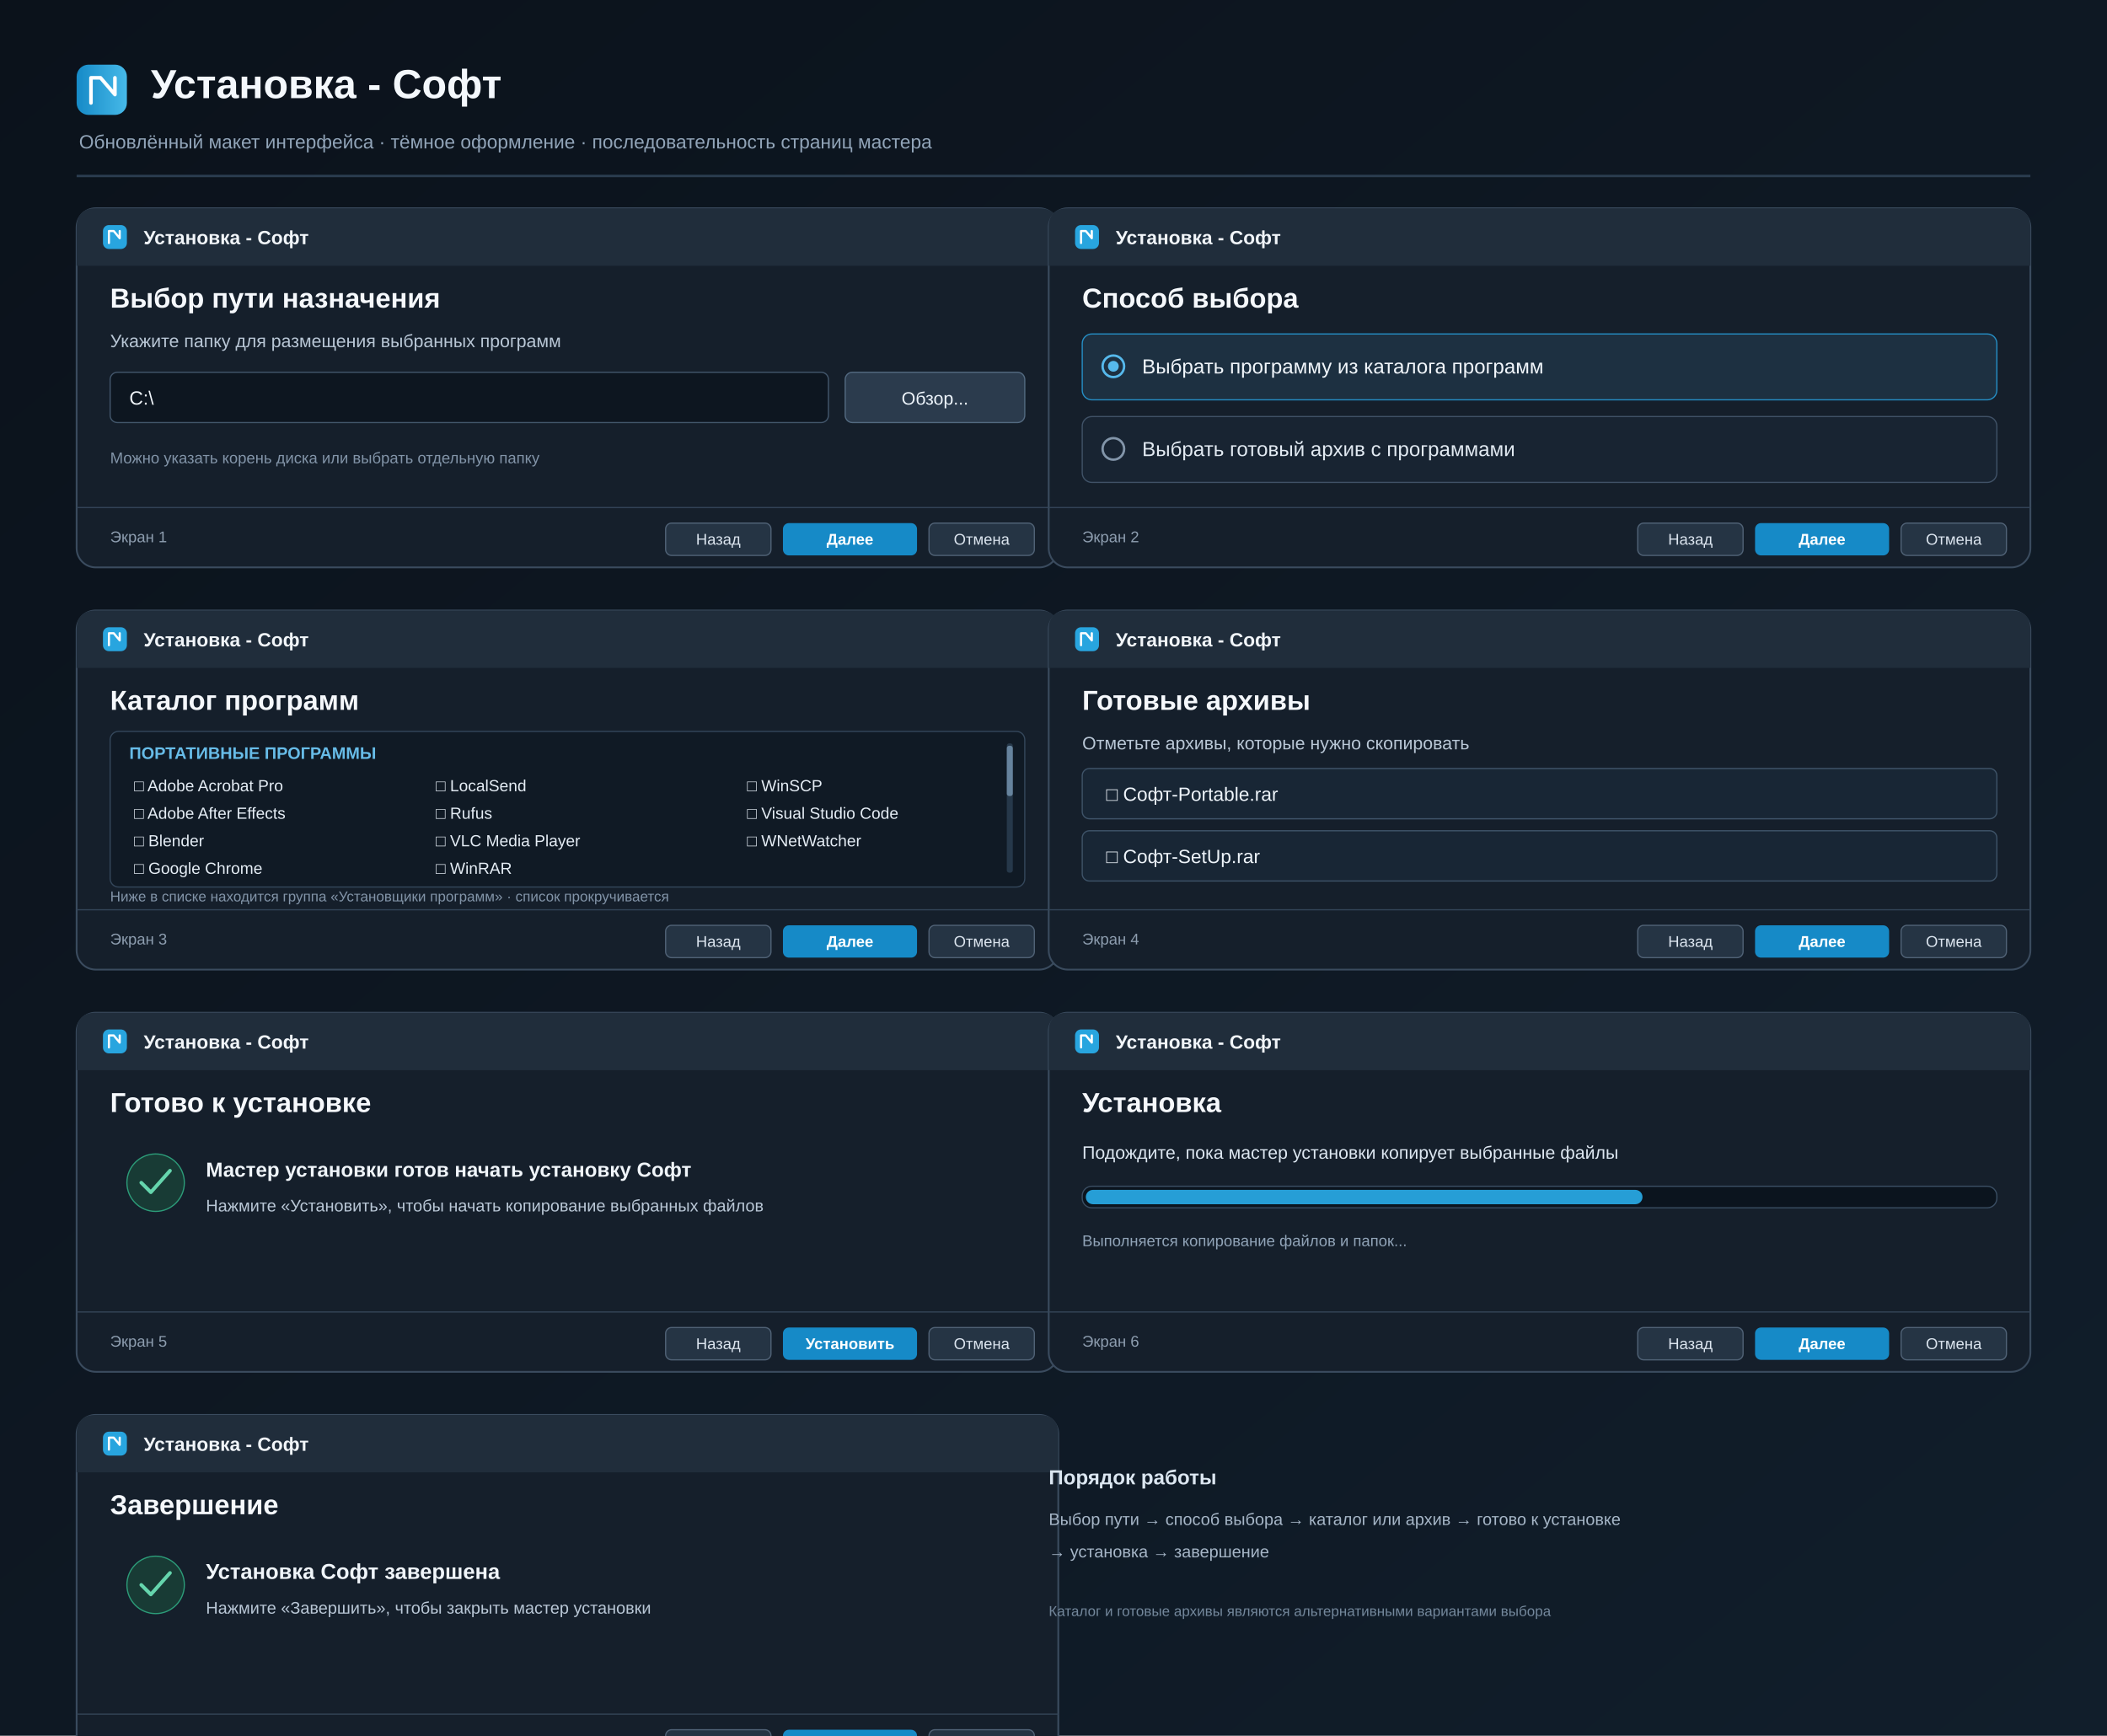
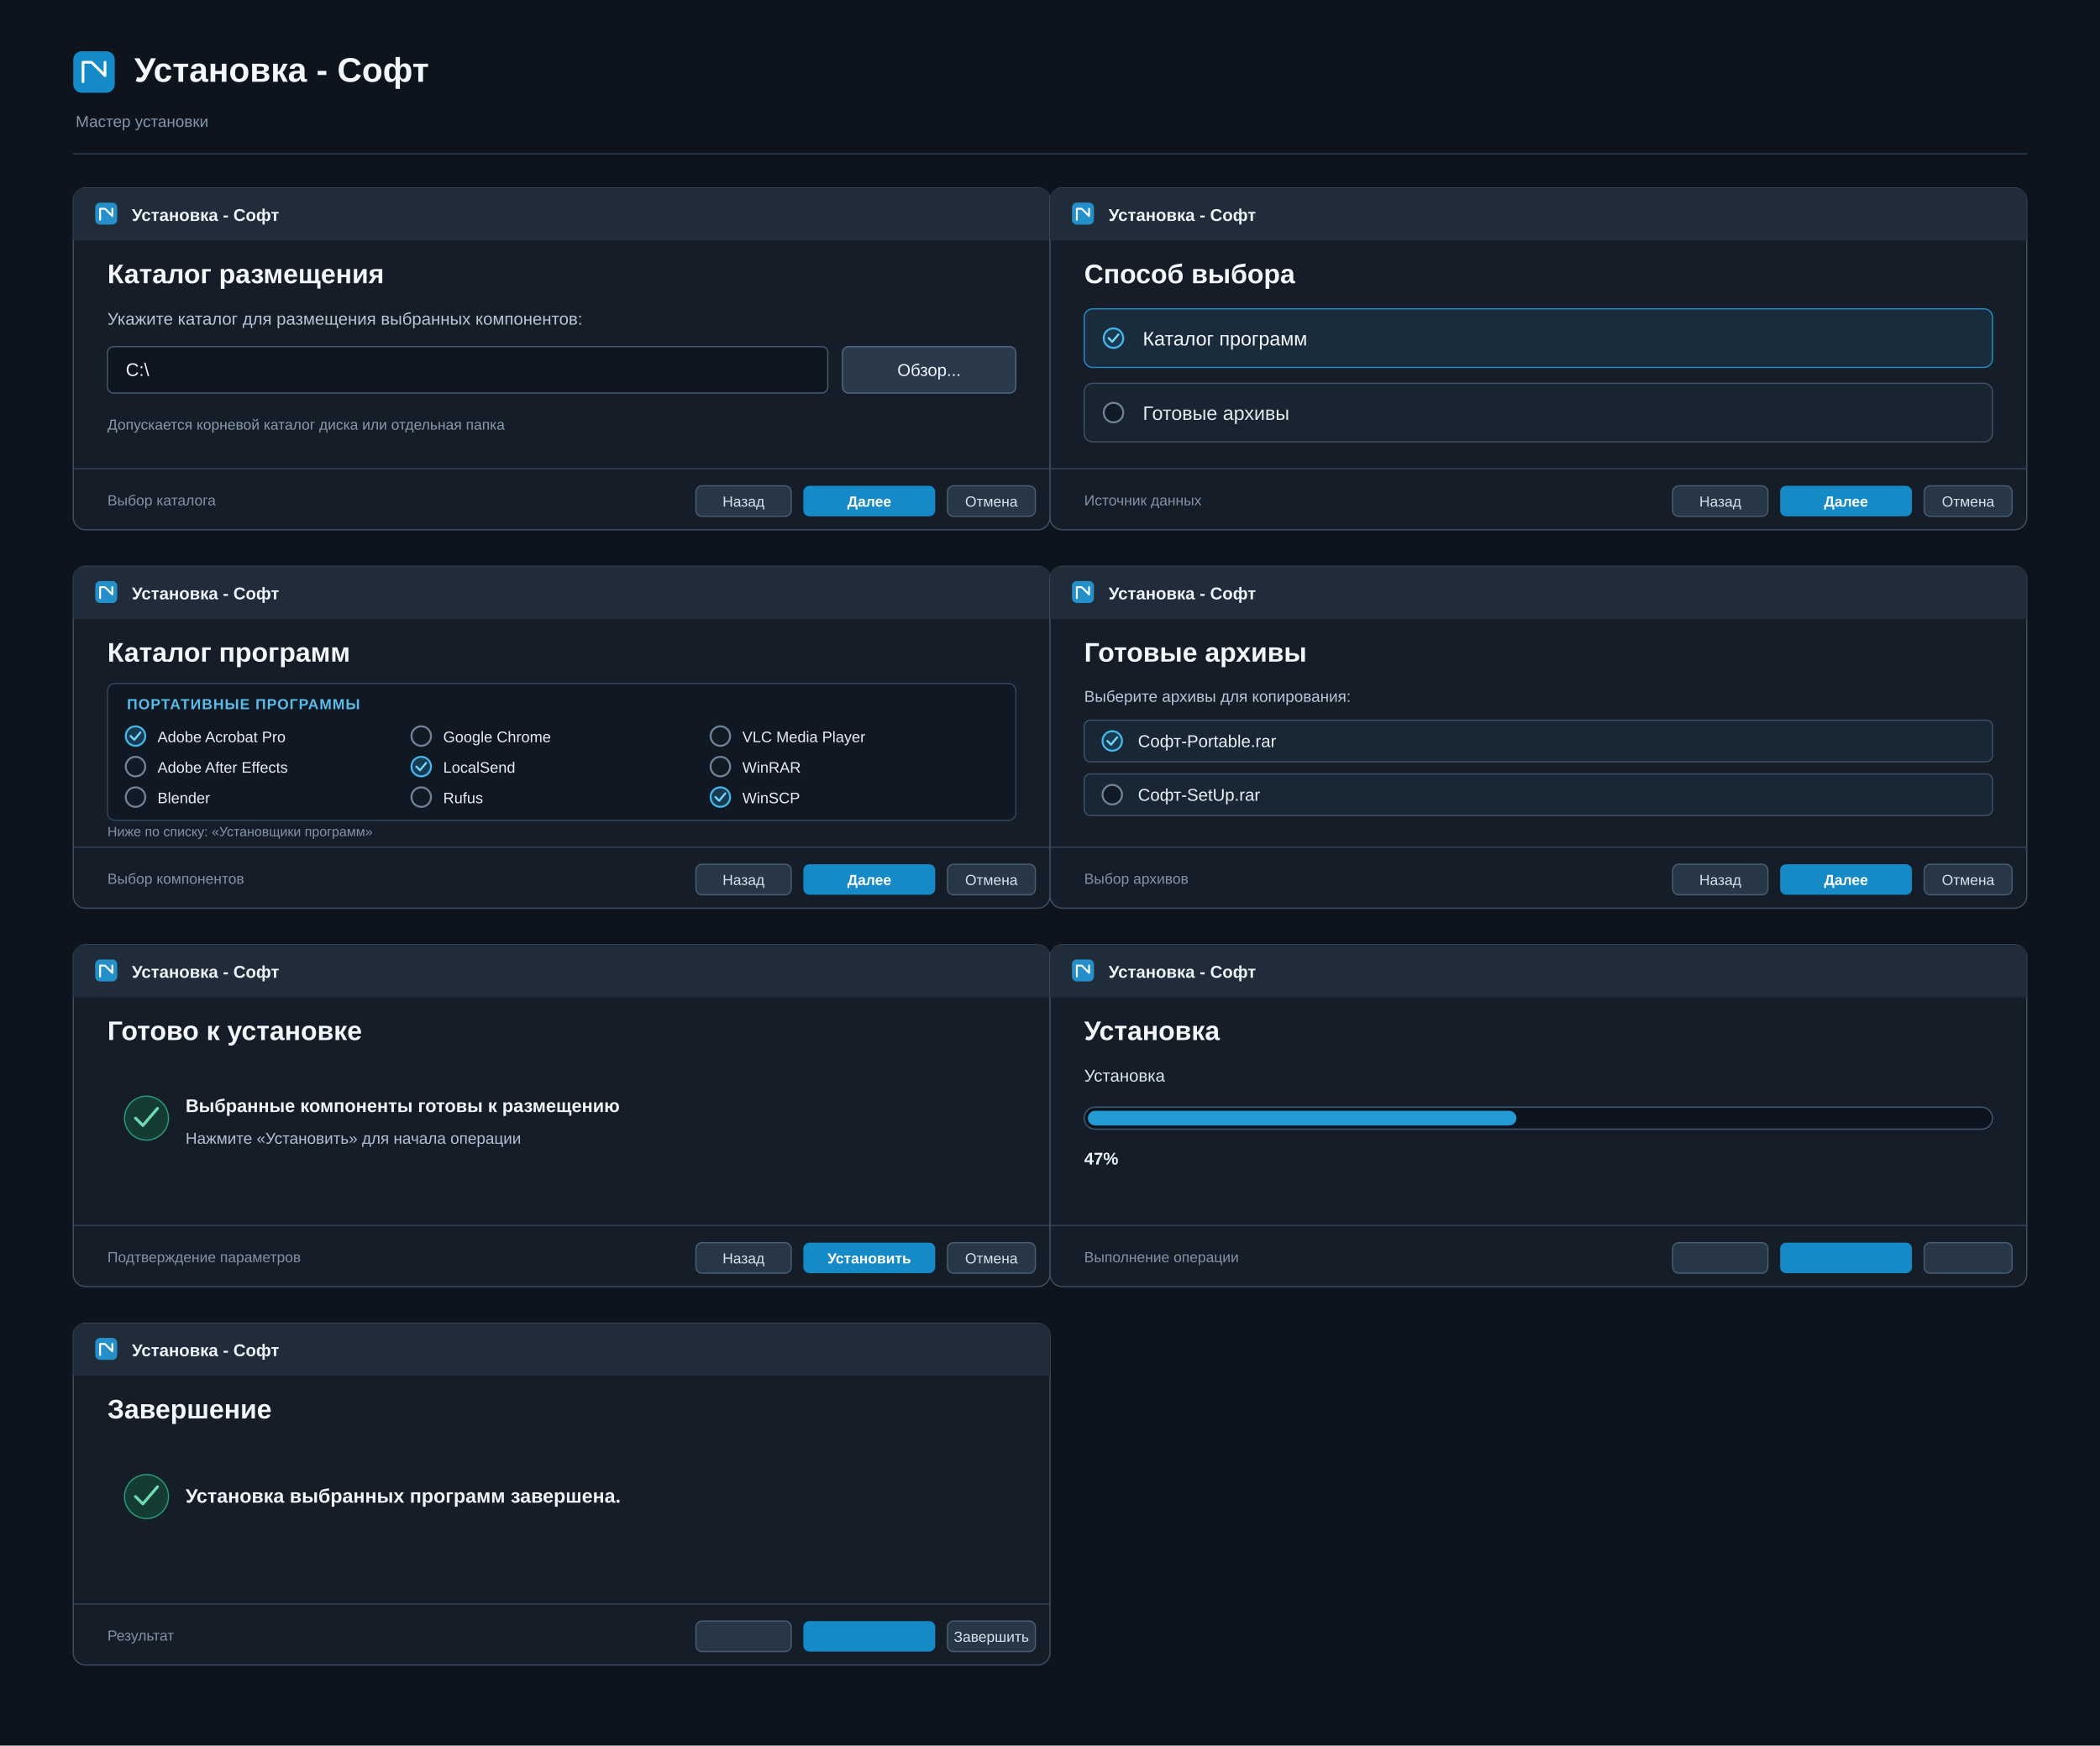
- <svg xmlns="http://www.w3.org/2000/svg" width="1760" height="1450" viewBox="0 0 1760 1450">
-   <defs>
-     <linearGradient id="bg" x1="0" y1="0" x2="1" y2="1">
-       <stop stop-color="#0b121b" />
-       <stop offset="1" stop-color="#111e2b" />
-     </linearGradient>
-     <linearGradient id="accent" x1="0" y1="0" x2="1" y2="0">
-       <stop stop-color="#168ac7" />
-       <stop offset="1" stop-color="#46b9e8" />
-     </linearGradient>
-   </defs>
-   <rect width="1760" height="1450" fill="url(#bg)" />
-   <rect x="64" y="54" width="42" height="42" rx="10" fill="url(#accent)" />
-   <path d="M76 86V65H84L96 79V65" fill="none" stroke="#fff" stroke-width="3" stroke-linecap="round" stroke-linejoin="round" />
-   <text x="126" y="82" font-family="Segoe UI,Arial" font-size="34" font-weight="700" fill="#f4f8fc">Установка - Софт</text>
-   <text x="66" y="124" font-family="Segoe UI,Arial" font-size="16" fill="#91a4b8">Обновлённый макет интерфейса · тёмное оформление · последовательность страниц мастера</text>
-   <rect x="64" y="146" width="1632" height="2" fill="#2b3d50" />
-   <g transform="translate(64 174)">
-     <rect width="820" height="300" rx="16" fill="#151f2b" stroke="#3a4b5e" stroke-width="1.5" />
-     <path d="M16 0H804Q820 0 820 16V48H0V16Q0 0 16 0Z" fill="#202d3b" />
-     <rect x="22" y="14" width="20" height="20" rx="5" fill="#28a5df" />
-     <path d="M27 29V19H31L36 25V19" fill="none" stroke="#fff" stroke-width="1.8" stroke-linecap="round" stroke-linejoin="round" />
-     <text x="56" y="30" font-family="Segoe UI,Arial" font-size="16" font-weight="600" fill="#f1f5f9">Установка - Софт</text>
-     <text x="28" y="83" font-family="Segoe UI,Arial" font-size="23" font-weight="650" fill="#f5f8fc">Выбор пути назначения</text>
-     <text x="28" y="116" font-family="Segoe UI,Arial" font-size="15" fill="#b9c7d6">Укажите папку для размещения выбранных программ</text>
-     <rect x="28" y="137" width="600" height="42" rx="6" fill="#0d1620" stroke="#43576c" />
-     <text x="44" y="164" font-family="Segoe UI,Arial" font-size="16" fill="#f0f5fa">C:\</text>
-     <rect x="642" y="137" width="150" height="42" rx="6" fill="#2b3b4d" stroke="#536a81" />
-     <text x="717" y="164" text-anchor="middle" font-family="Segoe UI,Arial" font-size="15" fill="#edf4fb">Обзор...</text>
-     <text x="28" y="213" font-family="Segoe UI,Arial" font-size="13" fill="#8294a8">Можно указать корень диска или выбрать отдельную папку</text>
-     <path d="M0 250H820" stroke="#334457" />
-     <text x="28" y="279" font-family="Segoe UI,Arial" font-size="13" fill="#8d9daf">Экран 1</text>
-     <rect x="492" y="263" width="88" height="27" rx="5" fill="#253444" stroke="#506276" />
-     <text x="536" y="281" text-anchor="middle" font-family="Segoe UI,Arial" font-size="13" fill="#dce5ef">Назад</text>
-     <rect x="590" y="263" width="112" height="27" rx="5" fill="#168ac7" />
-     <text x="646" y="281" text-anchor="middle" font-family="Segoe UI,Arial" font-size="13" font-weight="600" fill="#fff">Далее</text>
-     <rect x="712" y="263" width="88" height="27" rx="5" fill="#253444" stroke="#506276" />
-     <text x="756" y="281" text-anchor="middle" font-family="Segoe UI,Arial" font-size="13" fill="#dce5ef">Отмена</text>
+ <svg xmlns="http://www.w3.org/2000/svg" width="1720" height="1430" viewBox="0 0 1720 1430">
+   <rect width="1720" height="1430" fill="#0d141d" />
+   <rect x="60" y="42" width="34" height="34" rx="7" fill="#168ac7" />
+   <path d="M68 67V51H75L86 62V51" fill="none" stroke="#fff" stroke-width="2.2" stroke-linecap="round" stroke-linejoin="round" />
+   <text x="110" y="67" font-family="Segoe UI,Arial" font-size="28" font-weight="650" fill="#f4f7fb">Установка - Софт</text>
+   <text x="62" y="104" font-family="Segoe UI,Arial" font-size="13" fill="#8496aa">Мастер установки</text>
+   <path d="M60 126H1660" stroke="#2e4053" />
+   <g transform="translate(60 154)">
+     <rect width="800" height="280" rx="10" fill="#151e28" stroke="#405064" />
+     <path d="M10 0H790Q800 0 800 10V43H0V10Q0 0 10 0Z" fill="#202c39" />
+     <rect x="18" y="12" width="18" height="18" rx="4" fill="#258fca" />
+     <path d="M22 26V17H26L32 23V17" fill="none" stroke="#fff" stroke-width="1.5" stroke-linecap="round" stroke-linejoin="round" />
+     <text x="48" y="27" font-family="Segoe UI,Arial" font-size="14" font-weight="600" fill="#edf3f8">Установка - Софт</text>
+     <text x="28" y="78" font-family="Segoe UI,Arial" font-size="22" font-weight="600" fill="#f4f7fb">Каталог размещения</text>
+     <text x="28" y="112" font-family="Segoe UI,Arial" font-size="14" fill="#b7c4d1">Укажите каталог для размещения выбранных компонентов:</text>
+     <rect x="28" y="130" width="590" height="38" rx="5" fill="#0d151e" stroke="#465a70" />
+     <text x="43" y="154" font-family="Segoe UI,Arial" font-size="15" fill="#f0f4f8">C:\</text>
+     <rect x="630" y="130" width="142" height="38" rx="5" fill="#2a3a4b" stroke="#52677e" />
+     <text x="701" y="154" text-anchor="middle" font-family="Segoe UI,Arial" font-size="14" fill="#eef4fa">Обзор...</text>
+     <text x="28" y="198" font-family="Segoe UI,Arial" font-size="12" fill="#8799ac">Допускается корневой каталог диска или отдельная папка</text>
+     <path d="M0 230H800" stroke="#344456" />
+     <text x="28" y="260" font-family="Segoe UI,Arial" font-size="12" fill="#8192a5">Выбор каталога</text>
+     <rect x="510" y="244" width="78" height="25" rx="5" fill="#273747" stroke="#4a5e73" />
+     <text x="549" y="261" text-anchor="middle" font-family="Segoe UI,Arial" font-size="12" fill="#d9e2eb">Назад</text>
+     <rect x="598" y="244" width="108" height="25" rx="5" fill="#168ac7" />
+     <text x="652" y="261" text-anchor="middle" font-family="Segoe UI,Arial" font-size="12" font-weight="600" fill="#fff">Далее</text>
+     <rect x="716" y="244" width="72" height="25" rx="5" fill="#273747" stroke="#4a5e73" />
+     <text x="752" y="261" text-anchor="middle" font-family="Segoe UI,Arial" font-size="12" fill="#d9e2eb">Отмена</text>
  </g>
-   <g transform="translate(876 174)">
-     <rect width="820" height="300" rx="16" fill="#151f2b" stroke="#3a4b5e" stroke-width="1.5" />
-     <path d="M16 0H804Q820 0 820 16V48H0V16Q0 0 16 0Z" fill="#202d3b" />
-     <rect x="22" y="14" width="20" height="20" rx="5" fill="#28a5df" />
-     <path d="M27 29V19H31L36 25V19" fill="none" stroke="#fff" stroke-width="1.8" stroke-linecap="round" stroke-linejoin="round" />
-     <text x="56" y="30" font-family="Segoe UI,Arial" font-size="16" font-weight="600" fill="#f1f5f9">Установка - Софт</text>
-     <text x="28" y="83" font-family="Segoe UI,Arial" font-size="23" font-weight="650" fill="#f5f8fc">Способ выбора</text>
-     <rect x="28" y="105" width="764" height="55" rx="8" fill="#1d3041" stroke="#258ec5" />
-     <circle cx="54" cy="132" r="9" fill="none" stroke="#56b9ec" stroke-width="2" />
-     <circle cx="54" cy="132" r="4.5" fill="#56b9ec" />
-     <text x="78" y="138" font-family="Segoe UI,Arial" font-size="17" fill="#f1f6fb">Выбрать программу из каталога программ</text>
-     <rect x="28" y="174" width="764" height="55" rx="8" fill="#182432" stroke="#405267" />
-     <circle cx="54" cy="201" r="9" fill="none" stroke="#8295a9" stroke-width="2" />
-     <text x="78" y="207" font-family="Segoe UI,Arial" font-size="17" fill="#e1e9f1">Выбрать готовый архив с программами</text>
-     <path d="M0 250H820" stroke="#334457" />
-     <text x="28" y="279" font-family="Segoe UI,Arial" font-size="13" fill="#8d9daf">Экран 2</text>
-     <rect x="492" y="263" width="88" height="27" rx="5" fill="#253444" stroke="#506276" />
-     <text x="536" y="281" text-anchor="middle" font-family="Segoe UI,Arial" font-size="13" fill="#dce5ef">Назад</text>
-     <rect x="590" y="263" width="112" height="27" rx="5" fill="#168ac7" />
-     <text x="646" y="281" text-anchor="middle" font-family="Segoe UI,Arial" font-size="13" font-weight="600" fill="#fff">Далее</text>
-     <rect x="712" y="263" width="88" height="27" rx="5" fill="#253444" stroke="#506276" />
-     <text x="756" y="281" text-anchor="middle" font-family="Segoe UI,Arial" font-size="13" fill="#dce5ef">Отмена</text>
+   <g transform="translate(860 154)">
+     <rect width="800" height="280" rx="10" fill="#151e28" stroke="#405064" />
+     <path d="M10 0H790Q800 0 800 10V43H0V10Q0 0 10 0Z" fill="#202c39" />
+     <rect x="18" y="12" width="18" height="18" rx="4" fill="#258fca" />
+     <path d="M22 26V17H26L32 23V17" fill="none" stroke="#fff" stroke-width="1.5" stroke-linecap="round" stroke-linejoin="round" />
+     <text x="48" y="27" font-family="Segoe UI,Arial" font-size="14" font-weight="600" fill="#edf3f8">Установка - Софт</text>
+     <text x="28" y="78" font-family="Segoe UI,Arial" font-size="22" font-weight="600" fill="#f4f7fb">Способ выбора</text>
+     <rect x="28" y="99" width="744" height="48" rx="7" fill="#1a2c3b" stroke="#238ec8" />
+     <circle cx="52" cy="123" r="8" fill="#163b53" stroke="#46b7e8" stroke-width="1.6" />
+     <path d="M48 123l3 3 5-6" fill="none" stroke="#77d3f5" stroke-width="1.7" stroke-linecap="round" stroke-linejoin="round" />
+     <text x="76" y="129" font-family="Segoe UI,Arial" font-size="16" fill="#f1f6fb">Каталог программ</text>
+     <rect x="28" y="160" width="744" height="48" rx="7" fill="#192431" stroke="#405267" />
+     <circle cx="52" cy="184" r="8" fill="#111b26" stroke="#718397" stroke-width="1.6" />
+     <text x="76" y="190" font-family="Segoe UI,Arial" font-size="16" fill="#e0e8f0">Готовые архивы</text>
+     <path d="M0 230H800" stroke="#344456" />
+     <text x="28" y="260" font-family="Segoe UI,Arial" font-size="12" fill="#8192a5">Источник данных</text>
+     <rect x="510" y="244" width="78" height="25" rx="5" fill="#273747" stroke="#4a5e73" />
+     <text x="549" y="261" text-anchor="middle" font-family="Segoe UI,Arial" font-size="12" fill="#d9e2eb">Назад</text>
+     <rect x="598" y="244" width="108" height="25" rx="5" fill="#168ac7" />
+     <text x="652" y="261" text-anchor="middle" font-family="Segoe UI,Arial" font-size="12" font-weight="600" fill="#fff">Далее</text>
+     <rect x="716" y="244" width="72" height="25" rx="5" fill="#273747" stroke="#4a5e73" />
+     <text x="752" y="261" text-anchor="middle" font-family="Segoe UI,Arial" font-size="12" fill="#d9e2eb">Отмена</text>
  </g>
-   <g transform="translate(64 510)">
-     <rect width="820" height="300" rx="16" fill="#151f2b" stroke="#3a4b5e" stroke-width="1.5" />
-     <path d="M16 0H804Q820 0 820 16V48H0V16Q0 0 16 0Z" fill="#202d3b" />
-     <rect x="22" y="14" width="20" height="20" rx="5" fill="#28a5df" />
-     <path d="M27 29V19H31L36 25V19" fill="none" stroke="#fff" stroke-width="1.8" stroke-linecap="round" stroke-linejoin="round" />
-     <text x="56" y="30" font-family="Segoe UI,Arial" font-size="16" font-weight="600" fill="#f1f5f9">Установка - Софт</text>
-     <text x="28" y="83" font-family="Segoe UI,Arial" font-size="23" font-weight="650" fill="#f5f8fc">Каталог программ</text>
-     <rect x="28" y="101" width="764" height="130" rx="7" fill="#101a25" stroke="#34475b" />
-     <text x="44" y="124" font-family="Segoe UI,Arial" font-size="14" font-weight="650" fill="#67bce8">ПОРТАТИВНЫЕ ПРОГРАММЫ</text>
-     <g font-family="Segoe UI,Arial" font-size="13.5" fill="#e5edf5">
-       <text x="48" y="151">□  Adobe Acrobat Pro</text>
-       <text x="48" y="174">□  Adobe After Effects</text>
-       <text x="48" y="197">□  Blender</text>
-       <text x="48" y="220">□  Google Chrome</text>
-       <text x="300" y="151">□  LocalSend</text>
-       <text x="300" y="174">□  Rufus</text>
-       <text x="300" y="197">□  VLC Media Player</text>
-       <text x="300" y="220">□  WinRAR</text>
-       <text x="560" y="151">□  WinSCP</text>
-       <text x="560" y="174">□  Visual Studio Code</text>
-       <text x="560" y="197">□  WNetWatcher</text>
-     </g>
-     <rect x="777" y="111" width="5" height="108" rx="2" fill="#26384a" />
-     <rect x="777" y="113" width="5" height="42" rx="2" fill="#66839d" />
-     <text x="28" y="243" font-family="Segoe UI,Arial" font-size="12" fill="#8294a8">Ниже в списке находится группа «Установщики программ» · список прокручивается</text>
-     <path d="M0 250H820" stroke="#334457" />
-     <text x="28" y="279" font-family="Segoe UI,Arial" font-size="13" fill="#8d9daf">Экран 3</text>
-     <rect x="492" y="263" width="88" height="27" rx="5" fill="#253444" stroke="#506276" />
-     <text x="536" y="281" text-anchor="middle" font-family="Segoe UI,Arial" font-size="13" fill="#dce5ef">Назад</text>
-     <rect x="590" y="263" width="112" height="27" rx="5" fill="#168ac7" />
-     <text x="646" y="281" text-anchor="middle" font-family="Segoe UI,Arial" font-size="13" font-weight="600" fill="#fff">Далее</text>
-     <rect x="712" y="263" width="88" height="27" rx="5" fill="#253444" stroke="#506276" />
-     <text x="756" y="281" text-anchor="middle" font-family="Segoe UI,Arial" font-size="13" fill="#dce5ef">Отмена</text>
+   <g transform="translate(60 464)">
+     <rect width="800" height="280" rx="10" fill="#151e28" stroke="#405064" />
+     <path d="M10 0H790Q800 0 800 10V43H0V10Q0 0 10 0Z" fill="#202c39" />
+     <rect x="18" y="12" width="18" height="18" rx="4" fill="#258fca" />
+     <path d="M22 26V17H26L32 23V17" fill="none" stroke="#fff" stroke-width="1.5" stroke-linecap="round" stroke-linejoin="round" />
+     <text x="48" y="27" font-family="Segoe UI,Arial" font-size="14" font-weight="600" fill="#edf3f8">Установка - Софт</text>
+     <text x="28" y="78" font-family="Segoe UI,Arial" font-size="22" font-weight="600" fill="#f4f7fb">Каталог программ</text>
+     <rect x="28" y="96" width="744" height="112" rx="6" fill="#101923" stroke="#34485d" />
+     <text x="44" y="117" font-family="Segoe UI,Arial" font-size="12" font-weight="700" letter-spacing=".7" fill="#5abce8">ПОРТАТИВНЫЕ ПРОГРАММЫ</text>
+     <circle cx="51" cy="139" r="8" fill="#163b53" stroke="#46b7e8" stroke-width="1.6" />
+     <path d="M47 139l3 3 5-6" fill="none" stroke="#77d3f5" stroke-width="1.7" stroke-linecap="round" stroke-linejoin="round" />
+     <text x="69" y="144" font-family="Segoe UI,Arial" font-size="12.5" fill="#e5edf5">Adobe Acrobat Pro</text>
+     <circle cx="51" cy="164" r="8" fill="#111b26" stroke="#718397" stroke-width="1.6" />
+     <text x="69" y="169" font-family="Segoe UI,Arial" font-size="12.5" fill="#e5edf5">Adobe After Effects</text>
+     <circle cx="51" cy="189" r="8" fill="#111b26" stroke="#718397" stroke-width="1.6" />
+     <text x="69" y="194" font-family="Segoe UI,Arial" font-size="12.5" fill="#e5edf5">Blender</text>
+     <circle cx="285" cy="139" r="8" fill="#111b26" stroke="#718397" stroke-width="1.6" />
+     <text x="303" y="144" font-family="Segoe UI,Arial" font-size="12.5" fill="#e5edf5">Google Chrome</text>
+     <circle cx="285" cy="164" r="8" fill="#163b53" stroke="#46b7e8" stroke-width="1.6" />
+     <path d="M281 164l3 3 5-6" fill="none" stroke="#77d3f5" stroke-width="1.7" stroke-linecap="round" stroke-linejoin="round" />
+     <text x="303" y="169" font-family="Segoe UI,Arial" font-size="12.5" fill="#e5edf5">LocalSend</text>
+     <circle cx="285" cy="189" r="8" fill="#111b26" stroke="#718397" stroke-width="1.6" />
+     <text x="303" y="194" font-family="Segoe UI,Arial" font-size="12.5" fill="#e5edf5">Rufus</text>
+     <circle cx="530" cy="139" r="8" fill="#111b26" stroke="#718397" stroke-width="1.6" />
+     <text x="548" y="144" font-family="Segoe UI,Arial" font-size="12.5" fill="#e5edf5">VLC Media Player</text>
+     <circle cx="530" cy="164" r="8" fill="#111b26" stroke="#718397" stroke-width="1.6" />
+     <text x="548" y="169" font-family="Segoe UI,Arial" font-size="12.5" fill="#e5edf5">WinRAR</text>
+     <circle cx="530" cy="189" r="8" fill="#163b53" stroke="#46b7e8" stroke-width="1.6" />
+     <path d="M526 189l3 3 5-6" fill="none" stroke="#77d3f5" stroke-width="1.7" stroke-linecap="round" stroke-linejoin="round" />
+     <text x="548" y="194" font-family="Segoe UI,Arial" font-size="12.5" fill="#e5edf5">WinSCP</text>
+     <text x="28" y="221" font-family="Segoe UI,Arial" font-size="11" fill="#8294a7">Ниже по списку: «Установщики программ»</text>
+     <path d="M0 230H800" stroke="#344456" />
+     <text x="28" y="260" font-family="Segoe UI,Arial" font-size="12" fill="#8192a5">Выбор компонентов</text>
+     <rect x="510" y="244" width="78" height="25" rx="5" fill="#273747" stroke="#4a5e73" />
+     <text x="549" y="261" text-anchor="middle" font-family="Segoe UI,Arial" font-size="12" fill="#d9e2eb">Назад</text>
+     <rect x="598" y="244" width="108" height="25" rx="5" fill="#168ac7" />
+     <text x="652" y="261" text-anchor="middle" font-family="Segoe UI,Arial" font-size="12" font-weight="600" fill="#fff">Далее</text>
+     <rect x="716" y="244" width="72" height="25" rx="5" fill="#273747" stroke="#4a5e73" />
+     <text x="752" y="261" text-anchor="middle" font-family="Segoe UI,Arial" font-size="12" fill="#d9e2eb">Отмена</text>
  </g>
-   <g transform="translate(876 510)">
-     <rect width="820" height="300" rx="16" fill="#151f2b" stroke="#3a4b5e" stroke-width="1.5" />
-     <path d="M16 0H804Q820 0 820 16V48H0V16Q0 0 16 0Z" fill="#202d3b" />
-     <rect x="22" y="14" width="20" height="20" rx="5" fill="#28a5df" />
-     <path d="M27 29V19H31L36 25V19" fill="none" stroke="#fff" stroke-width="1.8" stroke-linecap="round" stroke-linejoin="round" />
-     <text x="56" y="30" font-family="Segoe UI,Arial" font-size="16" font-weight="600" fill="#f1f5f9">Установка - Софт</text>
-     <text x="28" y="83" font-family="Segoe UI,Arial" font-size="23" font-weight="650" fill="#f5f8fc">Готовые архивы</text>
-     <text x="28" y="116" font-family="Segoe UI,Arial" font-size="15" fill="#b9c7d6">Отметьте архивы, которые нужно скопировать</text>
-     <rect x="28" y="132" width="764" height="42" rx="6" fill="#182635" stroke="#3e5368" />
-     <text x="48" y="159" font-family="Segoe UI,Arial" font-size="16" fill="#eef4fa">□  Софт-Portable.rar</text>
-     <rect x="28" y="184" width="764" height="42" rx="6" fill="#182635" stroke="#3e5368" />
-     <text x="48" y="211" font-family="Segoe UI,Arial" font-size="16" fill="#eef4fa">□  Софт-SetUp.rar</text>
-     <path d="M0 250H820" stroke="#334457" />
-     <text x="28" y="279" font-family="Segoe UI,Arial" font-size="13" fill="#8d9daf">Экран 4</text>
-     <rect x="492" y="263" width="88" height="27" rx="5" fill="#253444" stroke="#506276" />
-     <text x="536" y="281" text-anchor="middle" font-family="Segoe UI,Arial" font-size="13" fill="#dce5ef">Назад</text>
-     <rect x="590" y="263" width="112" height="27" rx="5" fill="#168ac7" />
-     <text x="646" y="281" text-anchor="middle" font-family="Segoe UI,Arial" font-size="13" font-weight="600" fill="#fff">Далее</text>
-     <rect x="712" y="263" width="88" height="27" rx="5" fill="#253444" stroke="#506276" />
-     <text x="756" y="281" text-anchor="middle" font-family="Segoe UI,Arial" font-size="13" fill="#dce5ef">Отмена</text>
+   <g transform="translate(860 464)">
+     <rect width="800" height="280" rx="10" fill="#151e28" stroke="#405064" />
+     <path d="M10 0H790Q800 0 800 10V43H0V10Q0 0 10 0Z" fill="#202c39" />
+     <rect x="18" y="12" width="18" height="18" rx="4" fill="#258fca" />
+     <path d="M22 26V17H26L32 23V17" fill="none" stroke="#fff" stroke-width="1.5" stroke-linecap="round" stroke-linejoin="round" />
+     <text x="48" y="27" font-family="Segoe UI,Arial" font-size="14" font-weight="600" fill="#edf3f8">Установка - Софт</text>
+     <text x="28" y="78" font-family="Segoe UI,Arial" font-size="22" font-weight="600" fill="#f4f7fb">Готовые архивы</text>
+     <text x="28" y="111" font-family="Segoe UI,Arial" font-size="13" fill="#b8c6d4">Выберите архивы для копирования:</text>
+     <rect x="28" y="126" width="744" height="34" rx="5" fill="#192633" stroke="#3d5268" />
+     <circle cx="51" cy="143" r="8" fill="#163b53" stroke="#46b7e8" stroke-width="1.6" />
+     <path d="M47 143l3 3 5-6" fill="none" stroke="#77d3f5" stroke-width="1.7" stroke-linecap="round" stroke-linejoin="round" />
+     <text x="72" y="148" font-family="Segoe UI,Arial" font-size="14" fill="#eaf1f7">Софт-Portable.rar</text>
+     <rect x="28" y="170" width="744" height="34" rx="5" fill="#192633" stroke="#3d5268" />
+     <circle cx="51" cy="187" r="8" fill="#111b26" stroke="#718397" stroke-width="1.6" />
+     <text x="72" y="192" font-family="Segoe UI,Arial" font-size="14" fill="#eaf1f7">Софт-SetUp.rar</text>
+     <path d="M0 230H800" stroke="#344456" />
+     <text x="28" y="260" font-family="Segoe UI,Arial" font-size="12" fill="#8192a5">Выбор архивов</text>
+     <rect x="510" y="244" width="78" height="25" rx="5" fill="#273747" stroke="#4a5e73" />
+     <text x="549" y="261" text-anchor="middle" font-family="Segoe UI,Arial" font-size="12" fill="#d9e2eb">Назад</text>
+     <rect x="598" y="244" width="108" height="25" rx="5" fill="#168ac7" />
+     <text x="652" y="261" text-anchor="middle" font-family="Segoe UI,Arial" font-size="12" font-weight="600" fill="#fff">Далее</text>
+     <rect x="716" y="244" width="72" height="25" rx="5" fill="#273747" stroke="#4a5e73" />
+     <text x="752" y="261" text-anchor="middle" font-family="Segoe UI,Arial" font-size="12" fill="#d9e2eb">Отмена</text>
  </g>
-   <g transform="translate(64 846)">
-     <rect width="820" height="300" rx="16" fill="#151f2b" stroke="#3a4b5e" stroke-width="1.5" />
-     <path d="M16 0H804Q820 0 820 16V48H0V16Q0 0 16 0Z" fill="#202d3b" />
-     <rect x="22" y="14" width="20" height="20" rx="5" fill="#28a5df" />
-     <path d="M27 29V19H31L36 25V19" fill="none" stroke="#fff" stroke-width="1.8" stroke-linecap="round" stroke-linejoin="round" />
-     <text x="56" y="30" font-family="Segoe UI,Arial" font-size="16" font-weight="600" fill="#f1f5f9">Установка - Софт</text>
-     <text x="28" y="83" font-family="Segoe UI,Arial" font-size="23" font-weight="650" fill="#f5f8fc">Готово к установке</text>
-     <circle cx="66" cy="142" r="24" fill="#183b35" stroke="#2c9c79" />
-     <path d="M54 142l8 8 16-18" fill="none" stroke="#65d5ad" stroke-width="3" stroke-linecap="round" stroke-linejoin="round" />
-     <text x="108" y="137" font-family="Segoe UI,Arial" font-size="17" font-weight="600" fill="#f0f5fa">Мастер установки готов начать установку Софт</text>
-     <text x="108" y="166" font-family="Segoe UI,Arial" font-size="14" fill="#b9c7d6">Нажмите «Установить», чтобы начать копирование выбранных файлов</text>
-     <path d="M0 250H820" stroke="#334457" />
-     <text x="28" y="279" font-family="Segoe UI,Arial" font-size="13" fill="#8d9daf">Экран 5</text>
-     <rect x="492" y="263" width="88" height="27" rx="5" fill="#253444" stroke="#506276" />
-     <text x="536" y="281" text-anchor="middle" font-family="Segoe UI,Arial" font-size="13" fill="#dce5ef">Назад</text>
-     <rect x="590" y="263" width="112" height="27" rx="5" fill="#168ac7" />
-     <text x="646" y="281" text-anchor="middle" font-family="Segoe UI,Arial" font-size="13" font-weight="600" fill="#fff">Установить</text>
-     <rect x="712" y="263" width="88" height="27" rx="5" fill="#253444" stroke="#506276" />
-     <text x="756" y="281" text-anchor="middle" font-family="Segoe UI,Arial" font-size="13" fill="#dce5ef">Отмена</text>
+   <g transform="translate(60 774)">
+     <rect width="800" height="280" rx="10" fill="#151e28" stroke="#405064" />
+     <path d="M10 0H790Q800 0 800 10V43H0V10Q0 0 10 0Z" fill="#202c39" />
+     <rect x="18" y="12" width="18" height="18" rx="4" fill="#258fca" />
+     <path d="M22 26V17H26L32 23V17" fill="none" stroke="#fff" stroke-width="1.5" stroke-linecap="round" stroke-linejoin="round" />
+     <text x="48" y="27" font-family="Segoe UI,Arial" font-size="14" font-weight="600" fill="#edf3f8">Установка - Софт</text>
+     <text x="28" y="78" font-family="Segoe UI,Arial" font-size="22" font-weight="600" fill="#f4f7fb">Готово к установке</text>
+     <circle cx="60" cy="142" r="18" fill="#153b35" stroke="#2b9c79" />
+     <path d="M51 142l6 6 12-14" fill="none" stroke="#70d9b1" stroke-width="2.4" stroke-linecap="round" stroke-linejoin="round" />
+     <text x="92" y="137" font-family="Segoe UI,Arial" font-size="15" font-weight="600" fill="#f1f6fb">Выбранные компоненты готовы к размещению</text>
+     <text x="92" y="163" font-family="Segoe UI,Arial" font-size="13" fill="#b2c1d0">Нажмите «Установить» для начала операции</text>
+     <path d="M0 230H800" stroke="#344456" />
+     <text x="28" y="260" font-family="Segoe UI,Arial" font-size="12" fill="#8192a5">Подтверждение параметров</text>
+     <rect x="510" y="244" width="78" height="25" rx="5" fill="#273747" stroke="#4a5e73" />
+     <text x="549" y="261" text-anchor="middle" font-family="Segoe UI,Arial" font-size="12" fill="#d9e2eb">Назад</text>
+     <rect x="598" y="244" width="108" height="25" rx="5" fill="#168ac7" />
+     <text x="652" y="261" text-anchor="middle" font-family="Segoe UI,Arial" font-size="12" font-weight="600" fill="#fff">Установить</text>
+     <rect x="716" y="244" width="72" height="25" rx="5" fill="#273747" stroke="#4a5e73" />
+     <text x="752" y="261" text-anchor="middle" font-family="Segoe UI,Arial" font-size="12" fill="#d9e2eb">Отмена</text>
  </g>
-   <g transform="translate(876 846)">
-     <rect width="820" height="300" rx="16" fill="#151f2b" stroke="#3a4b5e" stroke-width="1.5" />
-     <path d="M16 0H804Q820 0 820 16V48H0V16Q0 0 16 0Z" fill="#202d3b" />
-     <rect x="22" y="14" width="20" height="20" rx="5" fill="#28a5df" />
-     <path d="M27 29V19H31L36 25V19" fill="none" stroke="#fff" stroke-width="1.8" stroke-linecap="round" stroke-linejoin="round" />
-     <text x="56" y="30" font-family="Segoe UI,Arial" font-size="16" font-weight="600" fill="#f1f5f9">Установка - Софт</text>
-     <text x="28" y="83" font-family="Segoe UI,Arial" font-size="23" font-weight="650" fill="#f5f8fc">Установка</text>
-     <text x="28" y="122" font-family="Segoe UI,Arial" font-size="15" fill="#dce6f0">Подождите, пока мастер установки копирует выбранные файлы</text>
-     <rect x="28" y="145" width="764" height="18" rx="8" fill="#0b141e" stroke="#3a4e63" />
-     <rect x="31" y="148" width="465" height="12" rx="6" fill="#269ed6" />
-     <text x="28" y="195" font-family="Segoe UI,Arial" font-size="13" fill="#91a4b8">Выполняется копирование файлов и папок...</text>
-     <path d="M0 250H820" stroke="#334457" />
-     <text x="28" y="279" font-family="Segoe UI,Arial" font-size="13" fill="#8d9daf">Экран 6</text>
-     <rect x="492" y="263" width="88" height="27" rx="5" fill="#253444" stroke="#506276" />
-     <text x="536" y="281" text-anchor="middle" font-family="Segoe UI,Arial" font-size="13" fill="#dce5ef">Назад</text>
-     <rect x="590" y="263" width="112" height="27" rx="5" fill="#168ac7" />
-     <text x="646" y="281" text-anchor="middle" font-family="Segoe UI,Arial" font-size="13" font-weight="600" fill="#fff">Далее</text>
-     <rect x="712" y="263" width="88" height="27" rx="5" fill="#253444" stroke="#506276" />
-     <text x="756" y="281" text-anchor="middle" font-family="Segoe UI,Arial" font-size="13" fill="#dce5ef">Отмена</text>
+   <g transform="translate(860 774)">
+     <rect width="800" height="280" rx="10" fill="#151e28" stroke="#405064" />
+     <path d="M10 0H790Q800 0 800 10V43H0V10Q0 0 10 0Z" fill="#202c39" />
+     <rect x="18" y="12" width="18" height="18" rx="4" fill="#258fca" />
+     <path d="M22 26V17H26L32 23V17" fill="none" stroke="#fff" stroke-width="1.5" stroke-linecap="round" stroke-linejoin="round" />
+     <text x="48" y="27" font-family="Segoe UI,Arial" font-size="14" font-weight="600" fill="#edf3f8">Установка - Софт</text>
+     <text x="28" y="78" font-family="Segoe UI,Arial" font-size="22" font-weight="600" fill="#f4f7fb">Установка</text>
+     <text x="28" y="112" font-family="Segoe UI,Arial" font-size="14" fill="#dce6ef">Установка</text>
+     <rect x="28" y="133" width="744" height="18" rx="9" fill="#0c151f" stroke="#43586d" />
+     <rect x="31" y="136" width="351" height="12" rx="6" fill="#249bd4" />
+     <text x="28" y="180" font-family="Segoe UI,Arial" font-size="14" font-weight="600" fill="#eaf4fb">47%</text>
+     <path d="M0 230H800" stroke="#344456" />
+     <text x="28" y="260" font-family="Segoe UI,Arial" font-size="12" fill="#8192a5">Выполнение операции</text>
+     <rect x="510" y="244" width="78" height="25" rx="5" fill="#273747" stroke="#4a5e73" />
+     <text x="549" y="261" text-anchor="middle" font-family="Segoe UI,Arial" font-size="12" fill="#d9e2eb" />
+     <rect x="598" y="244" width="108" height="25" rx="5" fill="#168ac7" />
+     <text x="652" y="261" text-anchor="middle" font-family="Segoe UI,Arial" font-size="12" font-weight="600" fill="#fff" />
+     <rect x="716" y="244" width="72" height="25" rx="5" fill="#273747" stroke="#4a5e73" />
+     <text x="752" y="261" text-anchor="middle" font-family="Segoe UI,Arial" font-size="12" fill="#d9e2eb" />
  </g>
-   <g transform="translate(64 1182)">
-     <rect width="820" height="300" rx="16" fill="#151f2b" stroke="#3a4b5e" stroke-width="1.5" />
-     <path d="M16 0H804Q820 0 820 16V48H0V16Q0 0 16 0Z" fill="#202d3b" />
-     <rect x="22" y="14" width="20" height="20" rx="5" fill="#28a5df" />
-     <path d="M27 29V19H31L36 25V19" fill="none" stroke="#fff" stroke-width="1.8" stroke-linecap="round" stroke-linejoin="round" />
-     <text x="56" y="30" font-family="Segoe UI,Arial" font-size="16" font-weight="600" fill="#f1f5f9">Установка - Софт</text>
-     <text x="28" y="83" font-family="Segoe UI,Arial" font-size="23" font-weight="650" fill="#f5f8fc">Завершение</text>
-     <circle cx="66" cy="142" r="24" fill="#183b35" stroke="#2c9c79" />
-     <path d="M54 142l8 8 16-18" fill="none" stroke="#65d5ad" stroke-width="3" stroke-linecap="round" stroke-linejoin="round" />
-     <text x="108" y="137" font-family="Segoe UI,Arial" font-size="18" font-weight="600" fill="#f0f5fa">Установка Софт завершена</text>
-     <text x="108" y="166" font-family="Segoe UI,Arial" font-size="14" fill="#b9c7d6">Нажмите «Завершить», чтобы закрыть мастер установки</text>
-     <path d="M0 250H820" stroke="#334457" />
-     <text x="28" y="279" font-family="Segoe UI,Arial" font-size="13" fill="#8d9daf">Экран 7</text>
-     <rect x="492" y="263" width="88" height="27" rx="5" fill="#253444" stroke="#506276" />
-     <text x="536" y="281" text-anchor="middle" font-family="Segoe UI,Arial" font-size="13" fill="#dce5ef">Назад</text>
-     <rect x="590" y="263" width="112" height="27" rx="5" fill="#168ac7" />
-     <text x="646" y="281" text-anchor="middle" font-family="Segoe UI,Arial" font-size="13" font-weight="600" fill="#fff">Завершить</text>
-     <rect x="712" y="263" width="88" height="27" rx="5" fill="#253444" stroke="#506276" />
-     <text x="756" y="281" text-anchor="middle" font-family="Segoe UI,Arial" font-size="13" fill="#dce5ef">Отмена</text>
+   <g transform="translate(60 1084)">
+     <rect width="800" height="280" rx="10" fill="#151e28" stroke="#405064" />
+     <path d="M10 0H790Q800 0 800 10V43H0V10Q0 0 10 0Z" fill="#202c39" />
+     <rect x="18" y="12" width="18" height="18" rx="4" fill="#258fca" />
+     <path d="M22 26V17H26L32 23V17" fill="none" stroke="#fff" stroke-width="1.5" stroke-linecap="round" stroke-linejoin="round" />
+     <text x="48" y="27" font-family="Segoe UI,Arial" font-size="14" font-weight="600" fill="#edf3f8">Установка - Софт</text>
+     <text x="28" y="78" font-family="Segoe UI,Arial" font-size="22" font-weight="600" fill="#f4f7fb">Завершение</text>
+     <circle cx="60" cy="142" r="18" fill="#153b35" stroke="#2b9c79" />
+     <path d="M51 142l6 6 12-14" fill="none" stroke="#70d9b1" stroke-width="2.4" stroke-linecap="round" stroke-linejoin="round" />
+     <text x="92" y="147" font-family="Segoe UI,Arial" font-size="16" font-weight="600" fill="#f1f6fb">Установка выбранных программ завершена.</text>
+     <path d="M0 230H800" stroke="#344456" />
+     <text x="28" y="260" font-family="Segoe UI,Arial" font-size="12" fill="#8192a5">Результат</text>
+     <rect x="510" y="244" width="78" height="25" rx="5" fill="#273747" stroke="#4a5e73" />
+     <text x="549" y="261" text-anchor="middle" font-family="Segoe UI,Arial" font-size="12" fill="#d9e2eb" />
+     <rect x="598" y="244" width="108" height="25" rx="5" fill="#168ac7" />
+     <text x="652" y="261" text-anchor="middle" font-family="Segoe UI,Arial" font-size="12" font-weight="600" fill="#fff" />
+     <rect x="716" y="244" width="72" height="25" rx="5" fill="#273747" stroke="#4a5e73" />
+     <text x="752" y="261" text-anchor="middle" font-family="Segoe UI,Arial" font-size="12" fill="#d9e2eb">Завершить</text>
  </g>
-   <text x="876" y="1240" font-family="Segoe UI,Arial" font-size="17" font-weight="600" fill="#dbe6f0">Порядок работы</text>
-   <text x="876" y="1274" font-family="Segoe UI,Arial" font-size="14" fill="#a6b6c7">Выбор пути → способ выбора → каталог или архив → готово к установке</text>
-   <text x="876" y="1301" font-family="Segoe UI,Arial" font-size="14" fill="#a6b6c7">→ установка → завершение</text>
-   <text x="876" y="1350" font-family="Segoe UI,Arial" font-size="12" fill="#73879b">Каталог и готовые архивы являются альтернативными вариантами выбора</text>
</svg>
